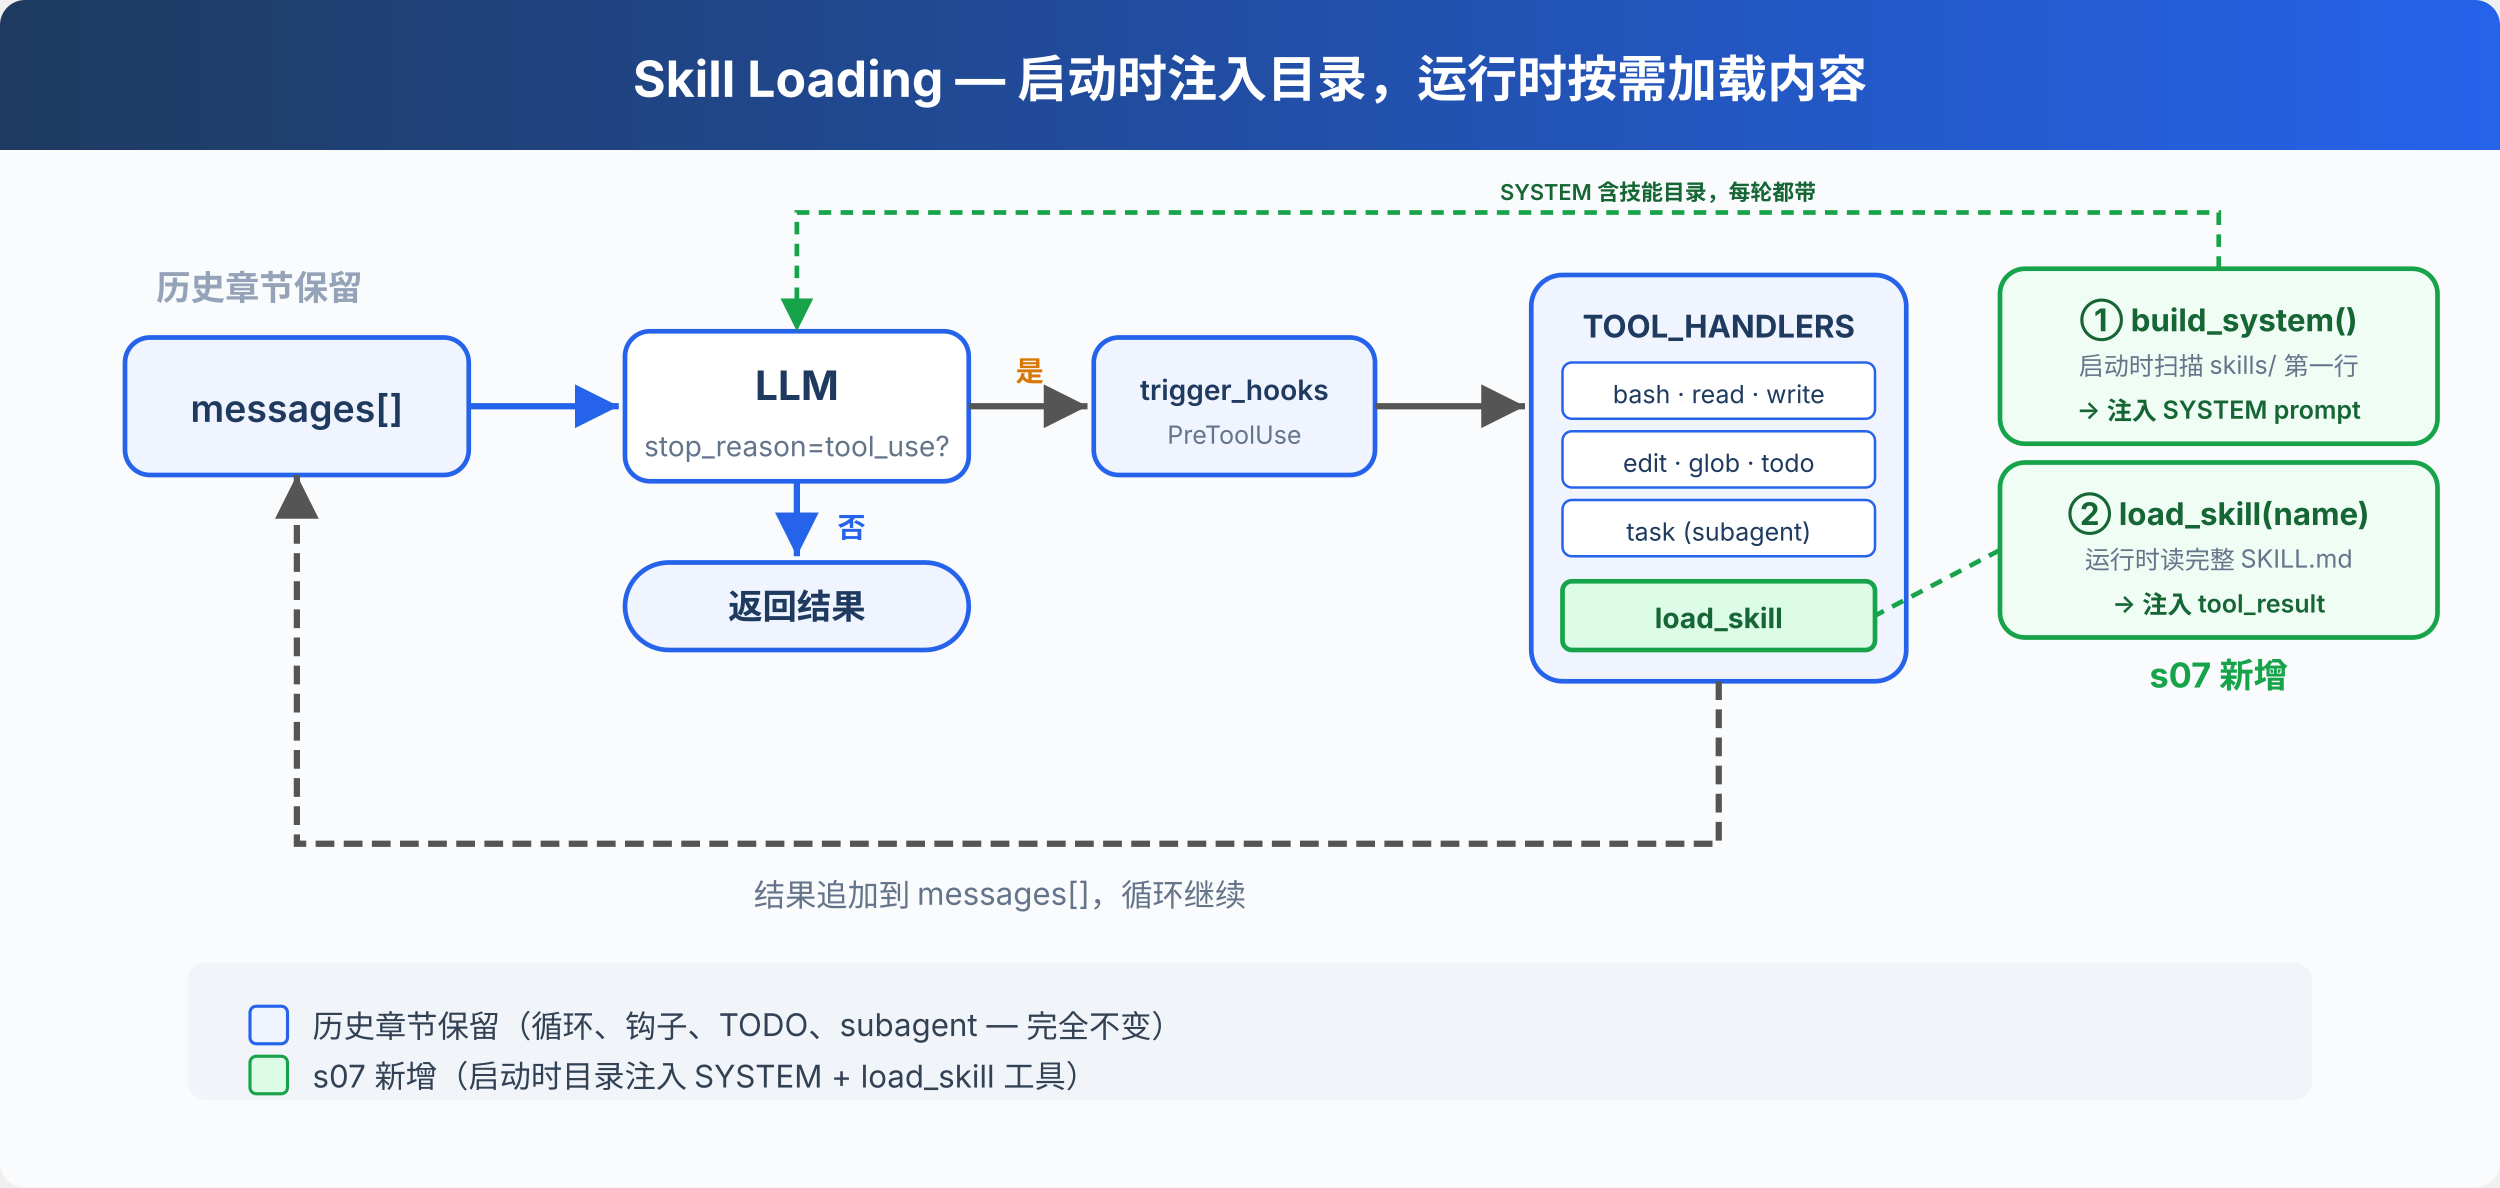
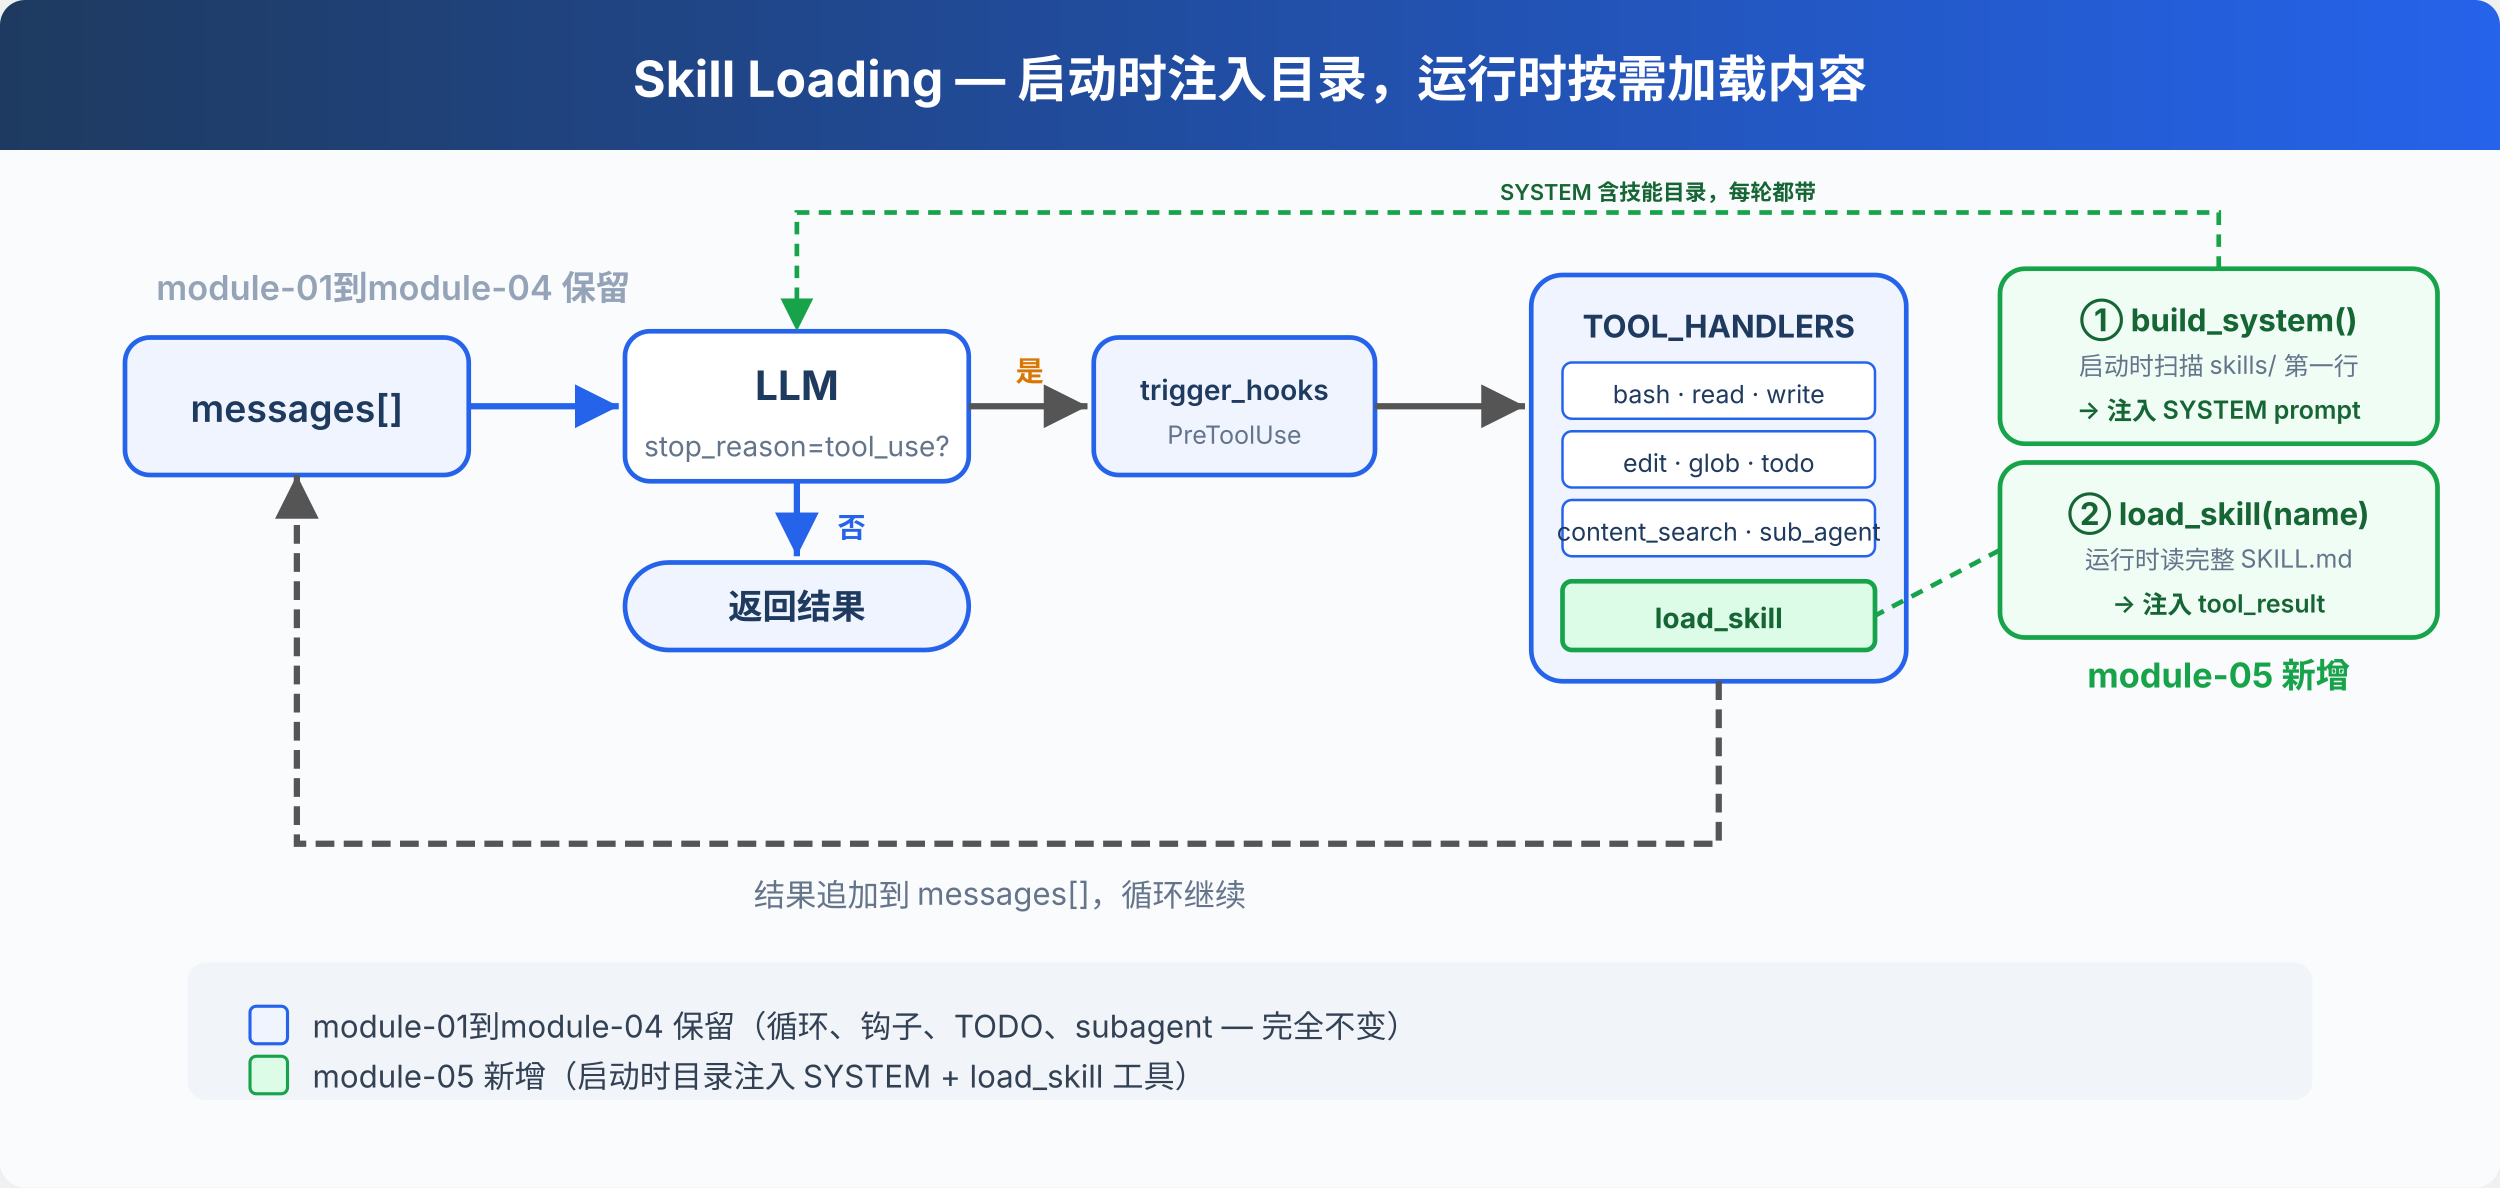
<svg xmlns="http://www.w3.org/2000/svg" viewBox="0 0 800 380" font-family="system-ui, -apple-system, sans-serif">
  <defs>
    <marker id="arrow" viewBox="0 0 10 10" refX="10" refY="5" markerWidth="7" markerHeight="7" orient="auto-start-reverse">
      <path d="M 0 0 L 10 5 L 0 10 z" fill="#555" />
    </marker>
    <marker id="arrow-blue" viewBox="0 0 10 10" refX="10" refY="5" markerWidth="7" markerHeight="7" orient="auto-start-reverse">
      <path d="M 0 0 L 10 5 L 0 10 z" fill="#2563eb" />
    </marker>
    <marker id="arrow-green" viewBox="0 0 10 10" refX="10" refY="5" markerWidth="7" markerHeight="7" orient="auto-start-reverse">
      <path d="M 0 0 L 10 5 L 0 10 z" fill="#16a34a" />
    </marker>
    <marker id="arrow-amber" viewBox="0 0 10 10" refX="10" refY="5" markerWidth="7" markerHeight="7" orient="auto-start-reverse">
      <path d="M 0 0 L 10 5 L 0 10 z" fill="#d97706" />
    </marker>
    <linearGradient id="header" x1="0" y1="0" x2="1" y2="0">
      <stop offset="0%" stop-color="#1e3a5f" />
      <stop offset="100%" stop-color="#2563eb" />
    </linearGradient>
  </defs>
  <rect width="800" height="380" fill="#fafbfc" rx="8" />
  <rect x="0" y="0" width="800" height="48" fill="url(#header)" rx="8" />
  <rect x="0" y="40" width="800" height="8" fill="url(#header)" />
  <text x="400" y="31" fill="#fff" font-size="16" font-weight="700" text-anchor="middle">Skill Loading — 启动时注入目录，运行时按需加载内容</text>
-   <text x="50" y="96" fill="#94a3b8" font-size="11" font-weight="600">历史章节保留</text>
+   <text x="50" y="96" fill="#94a3b8" font-size="11" font-weight="600">module-01到module-04 保留</text>
  <rect x="40" y="108" width="110" height="44" rx="8" fill="#f0f4ff" stroke="#2563eb" stroke-width="1.5" />
  <text x="95" y="135" fill="#1e3a5f" font-size="12" font-weight="600" text-anchor="middle">messages[]</text>
  <line x1="150" y1="130" x2="198" y2="130" stroke="#2563eb" stroke-width="2" marker-end="url(#arrow-blue)" />
  <rect x="200" y="106" width="110" height="48" rx="8" fill="#fff" stroke="#2563eb" stroke-width="1.5" />
  <text x="255" y="128" fill="#1e3a5f" font-size="13" font-weight="700" text-anchor="middle">LLM</text>
  <text x="255" y="146" fill="#64748b" font-size="9" text-anchor="middle">stop_reason=tool_use?</text>
  <line x1="255" y1="154" x2="255" y2="178" stroke="#2563eb" stroke-width="2" marker-end="url(#arrow-blue)" />
  <text x="268" y="172" fill="#2563eb" font-size="9" font-weight="600">否</text>
  <rect x="200" y="180" width="110" height="28" rx="14" fill="#f0f4ff" stroke="#2563eb" stroke-width="1.5" />
  <text x="255" y="198" fill="#1e3a5f" font-size="11" font-weight="600" text-anchor="middle">返回结果</text>
  <line x1="310" y1="130" x2="348" y2="130" stroke="#555" stroke-width="2" marker-end="url(#arrow)" />
  <text x="325" y="122" fill="#d97706" font-size="9" font-weight="600">是</text>
  <rect x="350" y="108" width="90" height="44" rx="8" fill="#f0f4ff" stroke="#2563eb" stroke-width="1.5" />
  <text x="395" y="128" fill="#1e3a5f" font-size="9" font-weight="600" text-anchor="middle">trigger_hooks</text>
  <text x="395" y="142" fill="#64748b" font-size="8" text-anchor="middle">PreToolUse</text>
  <line x1="440" y1="130" x2="488" y2="130" stroke="#555" stroke-width="2" marker-end="url(#arrow)" />
  <rect x="490" y="88" width="120" height="130" rx="10" fill="#f0f4ff" stroke="#2563eb" stroke-width="1.5" />
  <text x="550" y="108" fill="#1e3a5f" font-size="10" font-weight="700" text-anchor="middle">TOOL_HANDLERS</text>
  <rect x="500" y="116" width="100" height="18" rx="3" fill="#fff" stroke="#2563eb" stroke-width="0.8" />
  <text x="550" y="129" fill="#1e3a5f" font-size="8" text-anchor="middle">bash · read · write</text>
  <rect x="500" y="138" width="100" height="18" rx="3" fill="#fff" stroke="#2563eb" stroke-width="0.8" />
  <text x="550" y="151" fill="#1e3a5f" font-size="8" text-anchor="middle">edit · glob · todo</text>
  <rect x="500" y="160" width="100" height="18" rx="3" fill="#fff" stroke="#2563eb" stroke-width="0.8" />
-   <text x="550" y="173" fill="#1e3a5f" font-size="8" text-anchor="middle">task (subagent)</text>
+   <text x="550" y="173" fill="#1e3a5f" font-size="8" text-anchor="middle">content_search · sub_agent</text>
  <rect x="500" y="186" width="100" height="22" rx="3" fill="#dcfce7" stroke="#16a34a" stroke-width="1.5" />
  <text x="550" y="201" fill="#166534" font-size="9" font-weight="700" text-anchor="middle">load_skill</text>
  <path d="M 550 218 L 550 270 L 95 270 L 95 152" fill="none" stroke="#555" stroke-width="2" marker-end="url(#arrow)" stroke-dasharray="6,3" />
  <text x="320" y="290" fill="#64748b" font-size="10" text-anchor="middle">结果追加到 messages[]，循环继续</text>
-   <text x="710" y="220" fill="#16a34a" font-size="11" font-weight="700" text-anchor="middle">s07 新增</text>
+   <text x="710" y="220" fill="#16a34a" font-size="11" font-weight="700" text-anchor="middle">module-05 新增</text>
  <rect x="640" y="86" width="140" height="56" rx="8" fill="#f0fdf4" stroke="#16a34a" stroke-width="1.5" />
  <text x="710" y="106" fill="#166534" font-size="10" font-weight="700" text-anchor="middle">① build_system()</text>
  <text x="710" y="120" fill="#64748b" font-size="8" text-anchor="middle">启动时扫描 skills/ 第一行</text>
  <text x="710" y="134" fill="#166534" font-size="8" font-weight="600" text-anchor="middle">→ 注入 SYSTEM prompt</text>
  <rect x="640" y="148" width="140" height="56" rx="8" fill="#f0fdf4" stroke="#16a34a" stroke-width="1.5" />
  <text x="710" y="168" fill="#166534" font-size="10" font-weight="700" text-anchor="middle">② load_skill(name)</text>
  <text x="710" y="182" fill="#64748b" font-size="8" text-anchor="middle">运行时读完整 SKILL.md</text>
  <text x="710" y="196" fill="#166534" font-size="8" font-weight="600" text-anchor="middle">→ 注入 tool_result</text>
  <path d="M 710 86 L 710 68 L 255 68 L 255 106" fill="none" stroke="#16a34a" stroke-width="1.5" stroke-dasharray="4,3" marker-end="url(#arrow-green)" />
  <text x="480" y="64" fill="#166534" font-size="7" font-weight="600">SYSTEM 含技能目录，每轮都带</text>
  <line x1="640" y1="176" x2="600" y2="197" stroke="#16a34a" stroke-width="1.5" stroke-dasharray="4,3" />
  <rect x="60" y="308" width="680" height="44" rx="6" fill="#f1f5f9" />
  <rect x="80" y="322" width="12" height="12" rx="2" fill="#f0f4ff" stroke="#2563eb" stroke-width="1" />
-   <text x="100" y="332" fill="#334155" font-size="10">历史章节保留（循环、钩子、TODO、subagent — 完全不变）</text>
+   <text x="100" y="332" fill="#334155" font-size="10">module-01到module-04 保留（循环、钩子、TODO、subagent — 完全不变）</text>
  <rect x="80" y="338" width="12" height="12" rx="2" fill="#dcfce7" stroke="#16a34a" stroke-width="1" />
-   <text x="100" y="348" fill="#334155" font-size="10">s07 新增（启动时目录注入 SYSTEM + load_skill 工具）</text>
+   <text x="100" y="348" fill="#334155" font-size="10">module-05 新增（启动时目录注入 SYSTEM + load_skill 工具）</text>
</svg>
